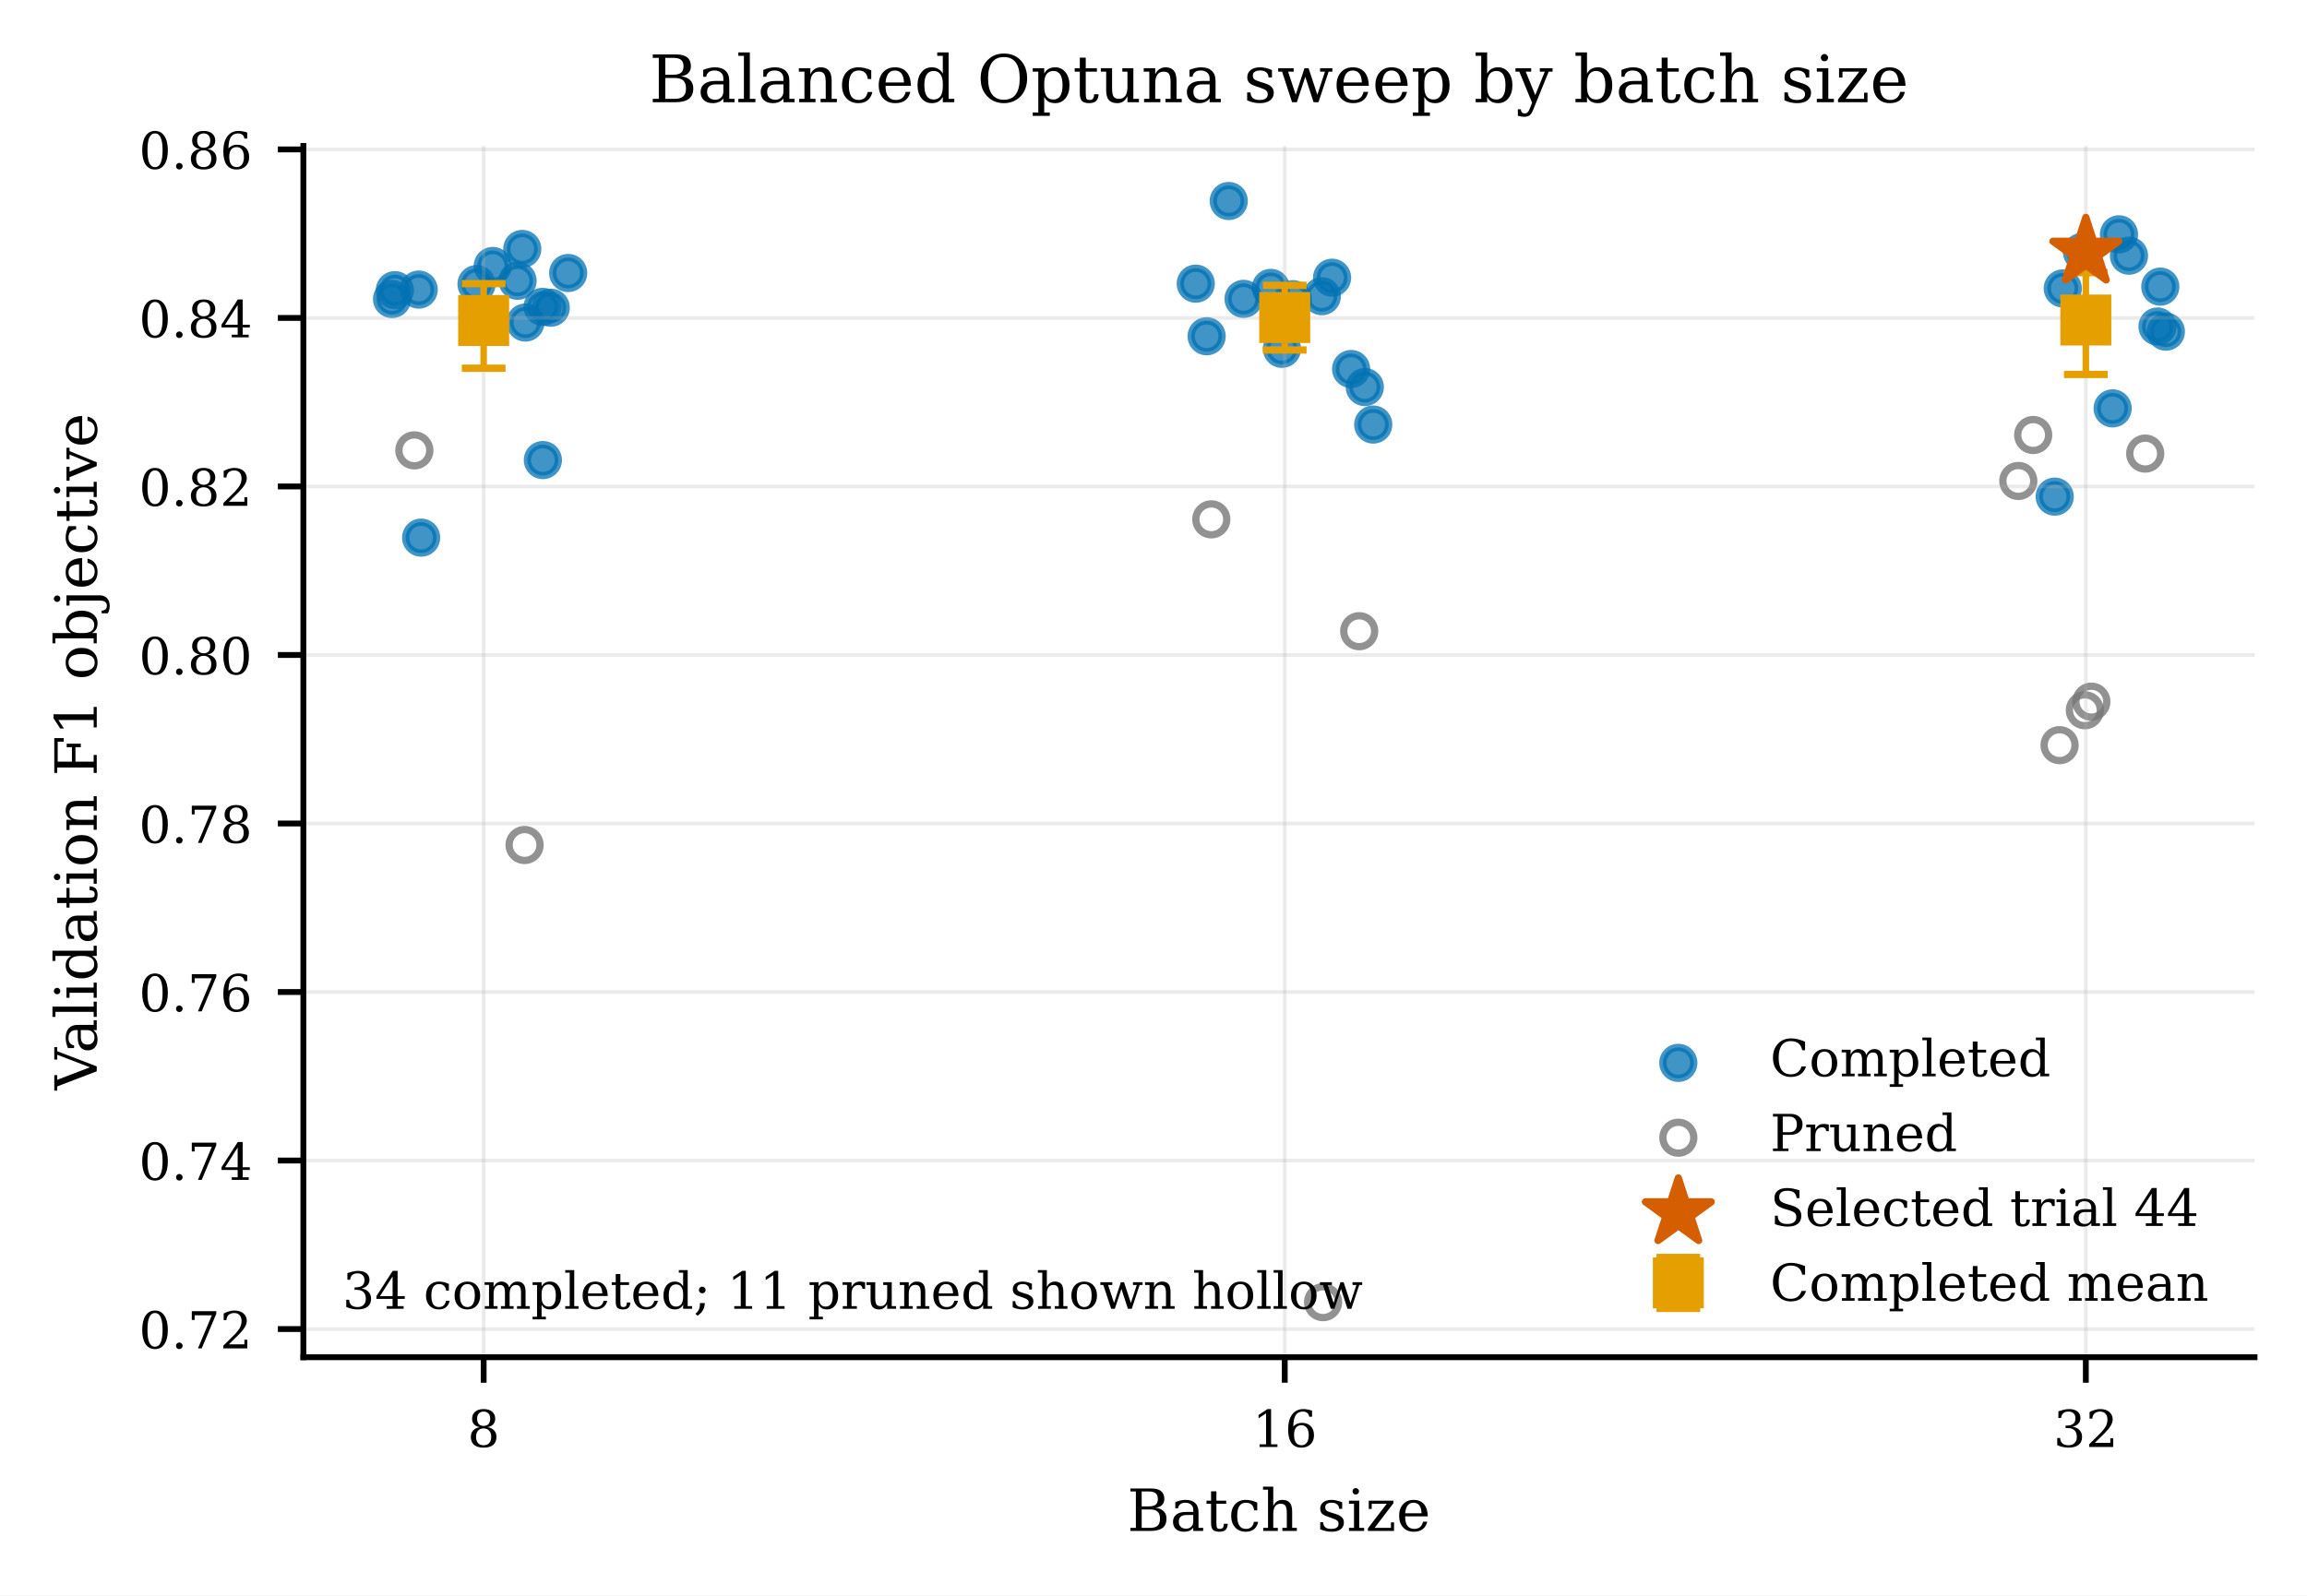
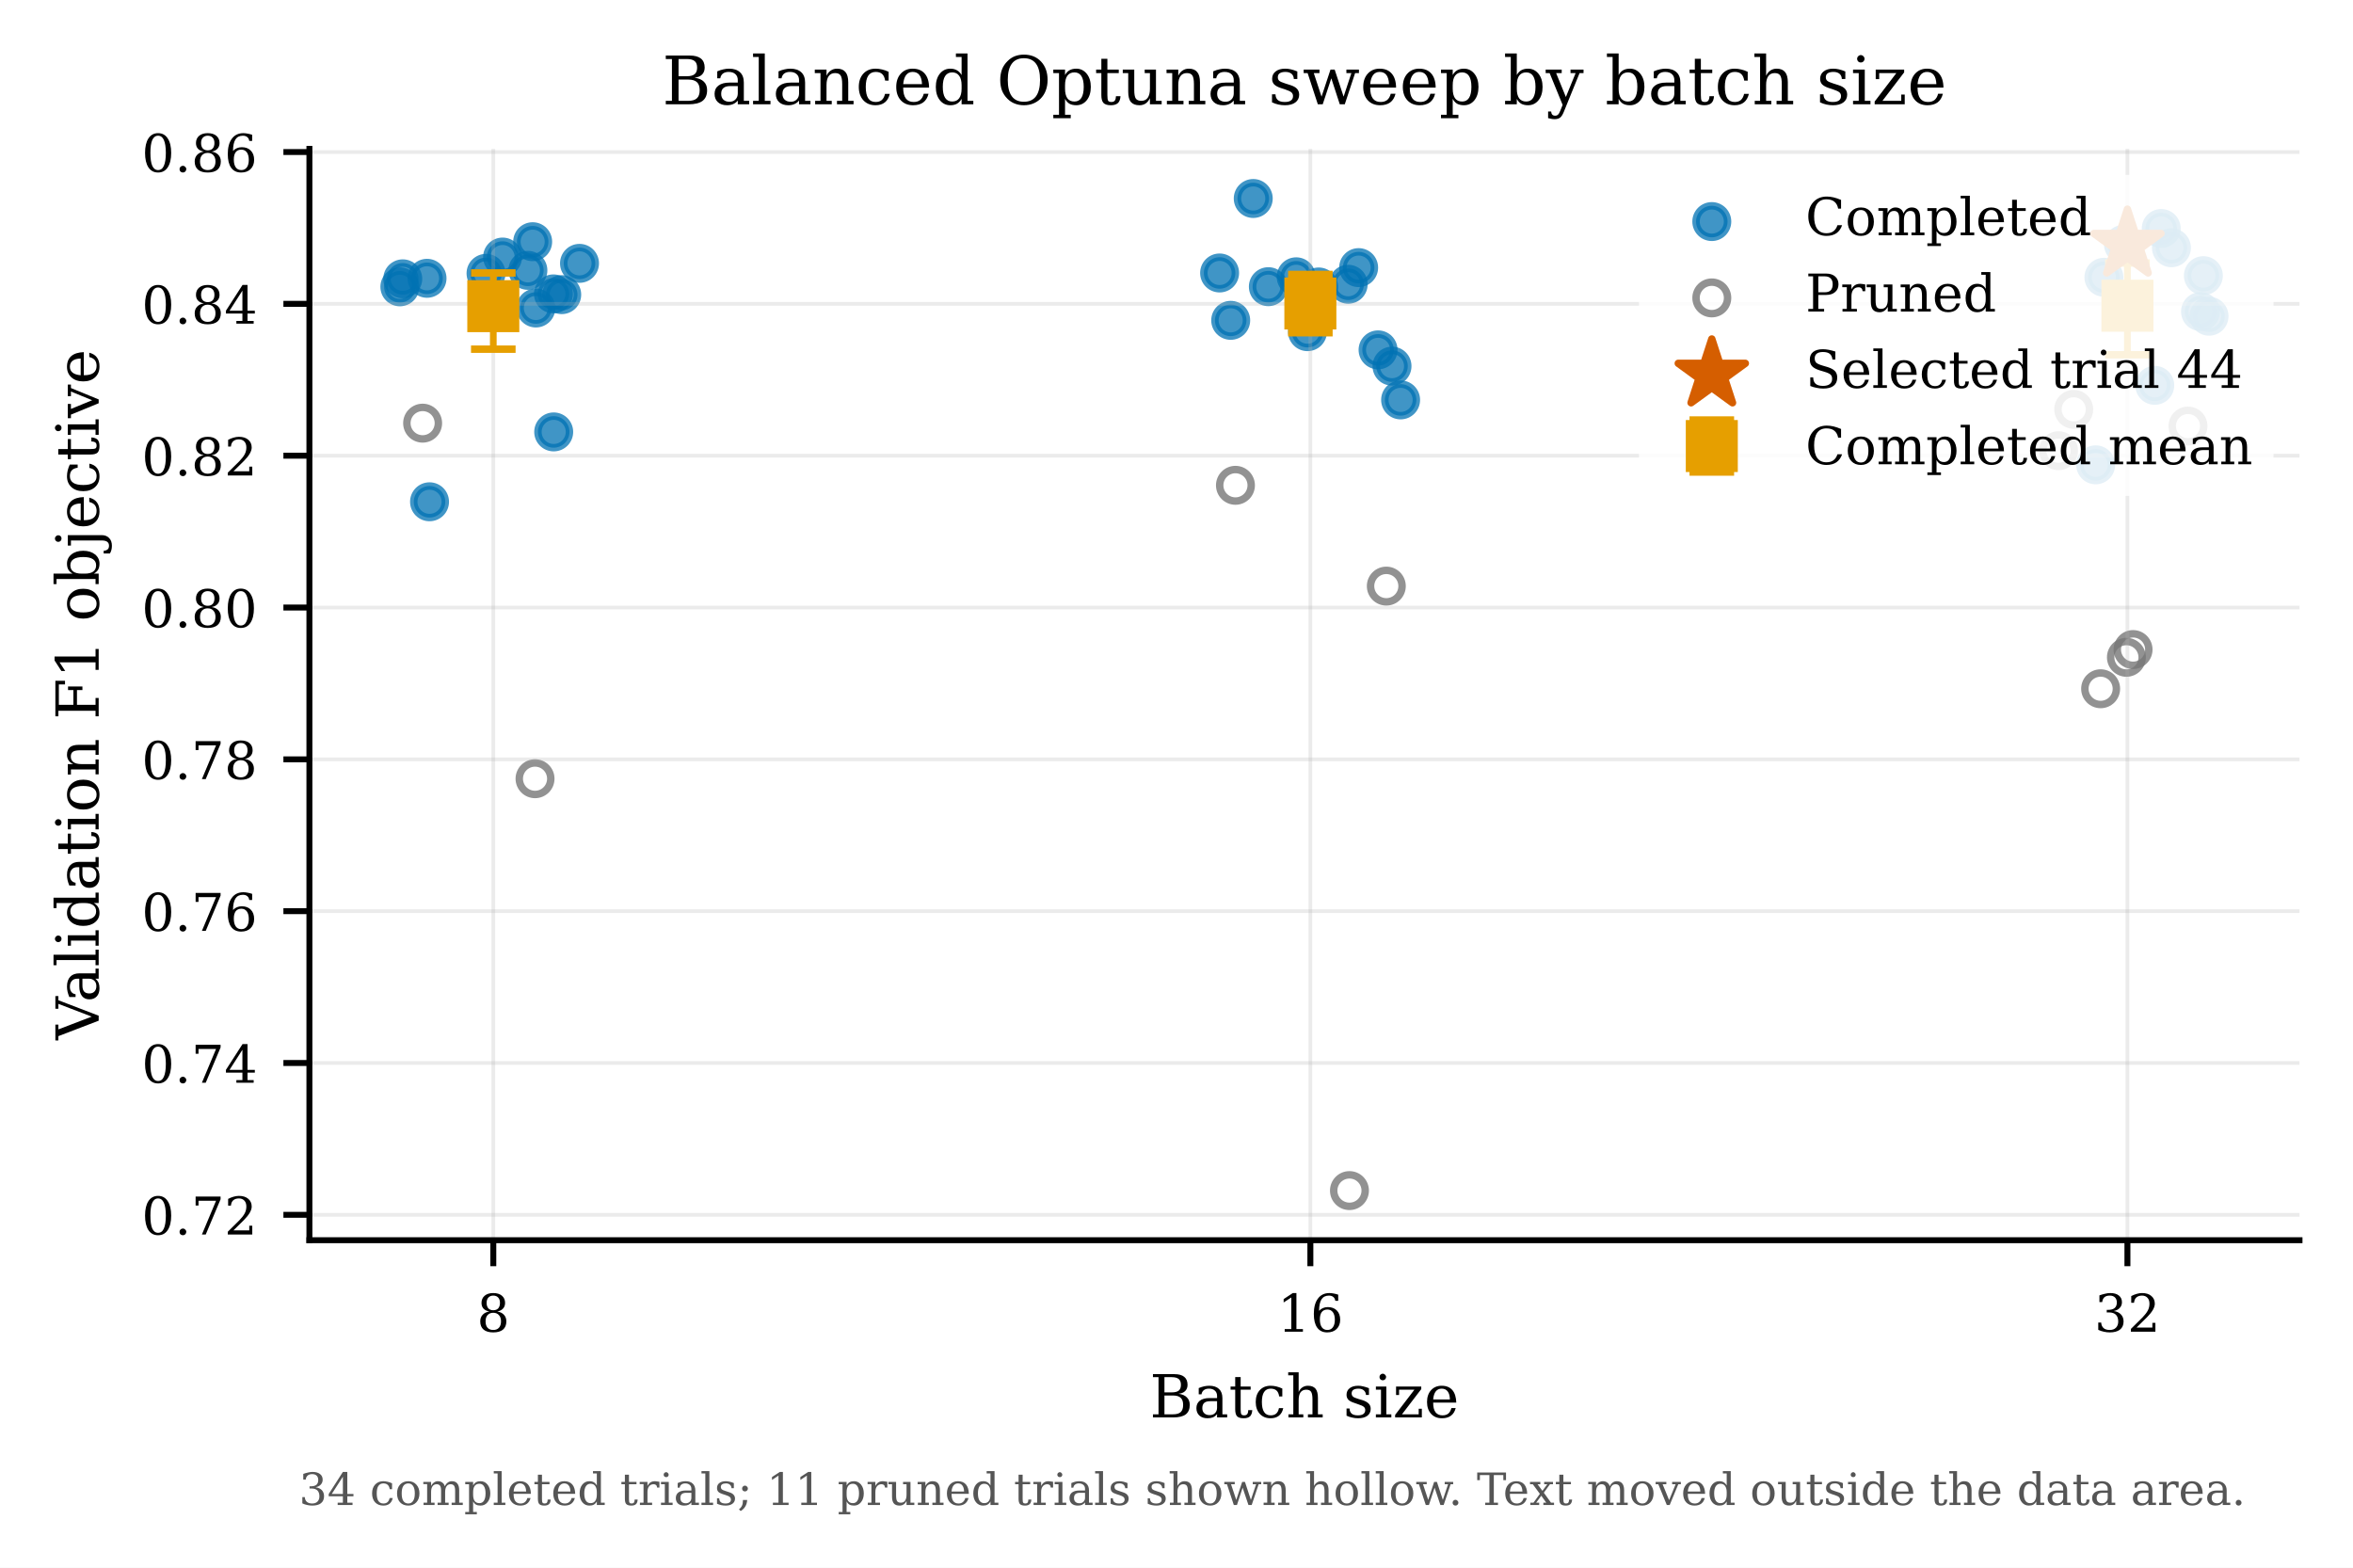
- <svg xmlns="http://www.w3.org/2000/svg" xmlns:xlink="http://www.w3.org/1999/xlink" width="316.682pt" height="219.076pt" viewBox="0 0 316.682 219.076" version="1.1">
+ <svg xmlns="http://www.w3.org/2000/svg" xmlns:xlink="http://www.w3.org/1999/xlink" width="316.682pt" height="211.006pt" viewBox="0 0 316.682 211.006" version="1.1">
  <defs>
    <style type="text/css">*{stroke-linejoin: round; stroke-linecap: butt}</style>
  </defs>
  <g id="figure_1">
    <g id="patch_1">
-       <path d="M 0 219.076 L 316.682 219.076 L 316.682 0 L 0 0 z " style="fill: #ffffff" />
+       <path d="M 0 211.006 L 316.682 211.006 L 316.682 0 L 0 0 z " style="fill: #ffffff" />
    </g>
    <g id="axes_1">
      <g id="patch_2">
-         <path d="M 41.642 186.359 L 309.482 186.359 L 309.482 20.039 L 41.642 20.039 z " style="fill: #ffffff" />
+         <path d="M 41.642 166.919 L 309.482 166.919 L 309.482 20.039 L 41.642 20.039 z " style="fill: #ffffff" />
      </g>
      <g id="PathCollection_1">
        <defs>
-           <path id="ma60cf6d429" d="M 0 2.121 C 0.563 2.121 1.102 1.898 1.5 1.5 C 1.898 1.102 2.121 0.563 2.121 0 C 2.121 -0.563 1.898 -1.102 1.5 -1.5 C 1.102 -1.898 0.563 -2.121 0 -2.121 C -0.563 -2.121 -1.102 -1.898 -1.5 -1.5 C -1.898 -1.102 -2.121 -0.563 -2.121 0 C -2.121 0.563 -1.898 1.102 -1.5 1.5 C -1.102 1.898 -0.563 2.121 0 2.121 z " style="stroke: #0072b2; stroke-opacity: 0.75" />
-         </defs>
-         <g clip-path="url(#p2b25711d0a)">
-           <use xlink:href="#ma60cf6d429" x="74.521" y="63.173" style="fill: #0072b2; fill-opacity: 0.75; stroke: #0072b2; stroke-opacity: 0.75" />
-           <use xlink:href="#ma60cf6d429" x="71.047" y="38.551" style="fill: #0072b2; fill-opacity: 0.75; stroke: #0072b2; stroke-opacity: 0.75" />
-           <use xlink:href="#ma60cf6d429" x="72.122" y="44.287" style="fill: #0072b2; fill-opacity: 0.75; stroke: #0072b2; stroke-opacity: 0.75" />
-           <use xlink:href="#ma60cf6d429" x="57.809" y="73.821" style="fill: #0072b2; fill-opacity: 0.75; stroke: #0072b2; stroke-opacity: 0.75" />
-           <use xlink:href="#ma60cf6d429" x="67.641" y="36.523" style="fill: #0072b2; fill-opacity: 0.75; stroke: #0072b2; stroke-opacity: 0.75" />
-           <use xlink:href="#ma60cf6d429" x="75.6" y="42.252" style="fill: #0072b2; fill-opacity: 0.75; stroke: #0072b2; stroke-opacity: 0.75" />
-           <use xlink:href="#ma60cf6d429" x="53.817" y="41.059" style="fill: #0072b2; fill-opacity: 0.75; stroke: #0072b2; stroke-opacity: 0.75" />
-           <use xlink:href="#ma60cf6d429" x="71.69" y="34.184" style="fill: #0072b2; fill-opacity: 0.75; stroke: #0072b2; stroke-opacity: 0.75" />
-           <use xlink:href="#ma60cf6d429" x="54.206" y="39.842" style="fill: #0072b2; fill-opacity: 0.75; stroke: #0072b2; stroke-opacity: 0.75" />
-           <use xlink:href="#ma60cf6d429" x="77.994" y="37.484" style="fill: #0072b2; fill-opacity: 0.75; stroke: #0072b2; stroke-opacity: 0.75" />
-           <use xlink:href="#ma60cf6d429" x="74.486" y="42.138" style="fill: #0072b2; fill-opacity: 0.75; stroke: #0072b2; stroke-opacity: 0.75" />
-           <use xlink:href="#ma60cf6d429" x="57.473" y="39.763" style="fill: #0072b2; fill-opacity: 0.75; stroke: #0072b2; stroke-opacity: 0.75" />
-           <use xlink:href="#ma60cf6d429" x="65.413" y="39.008" style="fill: #0072b2; fill-opacity: 0.75; stroke: #0072b2; stroke-opacity: 0.75" />
+           <path id="m9443293655" d="M 0 2.121 C 0.563 2.121 1.102 1.898 1.5 1.5 C 1.898 1.102 2.121 0.563 2.121 0 C 2.121 -0.563 1.898 -1.102 1.5 -1.5 C 1.102 -1.898 0.563 -2.121 0 -2.121 C -0.563 -2.121 -1.102 -1.898 -1.5 -1.5 C -1.898 -1.102 -2.121 -0.563 -2.121 0 C -2.121 0.563 -1.898 1.102 -1.5 1.5 C -1.102 1.898 -0.563 2.121 0 2.121 z " style="stroke: #0072b2; stroke-opacity: 0.75" />
+         </defs>
+         <g clip-path="url(#p808d5c3c20)">
+           <use xlink:href="#m9443293655" x="74.521" y="58.131" style="fill: #0072b2; fill-opacity: 0.75; stroke: #0072b2; stroke-opacity: 0.75" />
+           <use xlink:href="#m9443293655" x="71.047" y="36.387" style="fill: #0072b2; fill-opacity: 0.75; stroke: #0072b2; stroke-opacity: 0.75" />
+           <use xlink:href="#m9443293655" x="72.122" y="41.453" style="fill: #0072b2; fill-opacity: 0.75; stroke: #0072b2; stroke-opacity: 0.75" />
+           <use xlink:href="#m9443293655" x="57.809" y="67.535" style="fill: #0072b2; fill-opacity: 0.75; stroke: #0072b2; stroke-opacity: 0.75" />
+           <use xlink:href="#m9443293655" x="67.641" y="34.596" style="fill: #0072b2; fill-opacity: 0.75; stroke: #0072b2; stroke-opacity: 0.75" />
+           <use xlink:href="#m9443293655" x="75.6" y="39.656" style="fill: #0072b2; fill-opacity: 0.75; stroke: #0072b2; stroke-opacity: 0.75" />
+           <use xlink:href="#m9443293655" x="53.817" y="38.602" style="fill: #0072b2; fill-opacity: 0.75; stroke: #0072b2; stroke-opacity: 0.75" />
+           <use xlink:href="#m9443293655" x="71.69" y="32.531" style="fill: #0072b2; fill-opacity: 0.75; stroke: #0072b2; stroke-opacity: 0.75" />
+           <use xlink:href="#m9443293655" x="54.206" y="37.527" style="fill: #0072b2; fill-opacity: 0.75; stroke: #0072b2; stroke-opacity: 0.75" />
+           <use xlink:href="#m9443293655" x="77.994" y="35.445" style="fill: #0072b2; fill-opacity: 0.75; stroke: #0072b2; stroke-opacity: 0.75" />
+           <use xlink:href="#m9443293655" x="74.486" y="39.555" style="fill: #0072b2; fill-opacity: 0.75; stroke: #0072b2; stroke-opacity: 0.75" />
+           <use xlink:href="#m9443293655" x="57.473" y="37.457" style="fill: #0072b2; fill-opacity: 0.75; stroke: #0072b2; stroke-opacity: 0.75" />
+           <use xlink:href="#m9443293655" x="65.413" y="36.79" style="fill: #0072b2; fill-opacity: 0.75; stroke: #0072b2; stroke-opacity: 0.75" />
        </g>
      </g>
      <g id="PathCollection_2">
        <defs>
-           <path id="C0_0_fc4b2aef37" d="M 0 2.121 C 0.563 2.121 1.102 1.898 1.5 1.5 C 1.898 1.102 2.121 0.563 2.121 -0 C 2.121 -0.563 1.898 -1.102 1.5 -1.5 C 1.102 -1.898 0.563 -2.121 0 -2.121 C -0.563 -2.121 -1.102 -1.898 -1.5 -1.5 C -1.898 -1.102 -2.121 -0.563 -2.121 0 C -2.121 0.563 -1.898 1.102 -1.5 1.5 C -1.102 1.898 -0.563 2.121 0 2.121 z " />
-         </defs>
-         <g clip-path="url(#p2b25711d0a)">
-           <use xlink:href="#C0_0_fc4b2aef37" x="56.88" y="61.839" style="fill: none; stroke: #777777; stroke-opacity: 0.8" />
-         </g>
-         <g clip-path="url(#p2b25711d0a)">
-           <use xlink:href="#C0_0_fc4b2aef37" x="72.009" y="116.026" style="fill: none; stroke: #777777; stroke-opacity: 0.8" />
+           <path id="C0_0_8e7f512f59" d="M 0 2.121 C 0.563 2.121 1.102 1.898 1.5 1.5 C 1.898 1.102 2.121 0.563 2.121 -0 C 2.121 -0.563 1.898 -1.102 1.5 -1.5 C 1.102 -1.898 0.563 -2.121 0 -2.121 C -0.563 -2.121 -1.102 -1.898 -1.5 -1.5 C -1.898 -1.102 -2.121 -0.563 -2.121 0 C -2.121 0.563 -1.898 1.102 -1.5 1.5 C -1.102 1.898 -0.563 2.121 0 2.121 z " />
+         </defs>
+         <g clip-path="url(#p808d5c3c20)">
+           <use xlink:href="#C0_0_8e7f512f59" x="56.88" y="56.953" style="fill: none; stroke: #777777; stroke-opacity: 0.8" />
+         </g>
+         <g clip-path="url(#p808d5c3c20)">
+           <use xlink:href="#C0_0_8e7f512f59" x="72.009" y="104.807" style="fill: none; stroke: #777777; stroke-opacity: 0.8" />
        </g>
      </g>
      <g id="PathCollection_3">
-         <g clip-path="url(#p2b25711d0a)">
-           <use xlink:href="#ma60cf6d429" x="165.636" y="46.17" style="fill: #0072b2; fill-opacity: 0.75; stroke: #0072b2; stroke-opacity: 0.75" />
-           <use xlink:href="#ma60cf6d429" x="187.346" y="53.147" style="fill: #0072b2; fill-opacity: 0.75; stroke: #0072b2; stroke-opacity: 0.75" />
-           <use xlink:href="#ma60cf6d429" x="168.67" y="27.599" style="fill: #0072b2; fill-opacity: 0.75; stroke: #0072b2; stroke-opacity: 0.75" />
-           <use xlink:href="#ma60cf6d429" x="185.469" y="50.669" style="fill: #0072b2; fill-opacity: 0.75; stroke: #0072b2; stroke-opacity: 0.75" />
-           <use xlink:href="#ma60cf6d429" x="188.503" y="58.294" style="fill: #0072b2; fill-opacity: 0.75; stroke: #0072b2; stroke-opacity: 0.75" />
-           <use xlink:href="#ma60cf6d429" x="170.703" y="41.037" style="fill: #0072b2; fill-opacity: 0.75; stroke: #0072b2; stroke-opacity: 0.75" />
-           <use xlink:href="#ma60cf6d429" x="175.973" y="47.895" style="fill: #0072b2; fill-opacity: 0.75; stroke: #0072b2; stroke-opacity: 0.75" />
-           <use xlink:href="#ma60cf6d429" x="174.448" y="39.532" style="fill: #0072b2; fill-opacity: 0.75; stroke: #0072b2; stroke-opacity: 0.75" />
-           <use xlink:href="#ma60cf6d429" x="164.143" y="38.949" style="fill: #0072b2; fill-opacity: 0.75; stroke: #0072b2; stroke-opacity: 0.75" />
-           <use xlink:href="#ma60cf6d429" x="182.854" y="38.134" style="fill: #0072b2; fill-opacity: 0.75; stroke: #0072b2; stroke-opacity: 0.75" />
-           <use xlink:href="#ma60cf6d429" x="177.479" y="41.083" style="fill: #0072b2; fill-opacity: 0.75; stroke: #0072b2; stroke-opacity: 0.75" />
-           <use xlink:href="#ma60cf6d429" x="181.448" y="40.669" style="fill: #0072b2; fill-opacity: 0.75; stroke: #0072b2; stroke-opacity: 0.75" />
+         <g clip-path="url(#p808d5c3c20)">
+           <use xlink:href="#m9443293655" x="165.636" y="43.116" style="fill: #0072b2; fill-opacity: 0.75; stroke: #0072b2; stroke-opacity: 0.75" />
+           <use xlink:href="#m9443293655" x="187.346" y="49.277" style="fill: #0072b2; fill-opacity: 0.75; stroke: #0072b2; stroke-opacity: 0.75" />
+           <use xlink:href="#m9443293655" x="168.67" y="26.715" style="fill: #0072b2; fill-opacity: 0.75; stroke: #0072b2; stroke-opacity: 0.75" />
+           <use xlink:href="#m9443293655" x="185.469" y="47.089" style="fill: #0072b2; fill-opacity: 0.75; stroke: #0072b2; stroke-opacity: 0.75" />
+           <use xlink:href="#m9443293655" x="188.503" y="53.823" style="fill: #0072b2; fill-opacity: 0.75; stroke: #0072b2; stroke-opacity: 0.75" />
+           <use xlink:href="#m9443293655" x="170.703" y="38.583" style="fill: #0072b2; fill-opacity: 0.75; stroke: #0072b2; stroke-opacity: 0.75" />
+           <use xlink:href="#m9443293655" x="175.973" y="44.639" style="fill: #0072b2; fill-opacity: 0.75; stroke: #0072b2; stroke-opacity: 0.75" />
+           <use xlink:href="#m9443293655" x="174.448" y="37.254" style="fill: #0072b2; fill-opacity: 0.75; stroke: #0072b2; stroke-opacity: 0.75" />
+           <use xlink:href="#m9443293655" x="164.143" y="36.739" style="fill: #0072b2; fill-opacity: 0.75; stroke: #0072b2; stroke-opacity: 0.75" />
+           <use xlink:href="#m9443293655" x="182.854" y="36.019" style="fill: #0072b2; fill-opacity: 0.75; stroke: #0072b2; stroke-opacity: 0.75" />
+           <use xlink:href="#m9443293655" x="177.479" y="38.623" style="fill: #0072b2; fill-opacity: 0.75; stroke: #0072b2; stroke-opacity: 0.75" />
+           <use xlink:href="#m9443293655" x="181.448" y="38.258" style="fill: #0072b2; fill-opacity: 0.75; stroke: #0072b2; stroke-opacity: 0.75" />
        </g>
      </g>
      <g id="PathCollection_4">
        <defs>
-           <path id="C1_0_8e799d9be1" d="M 0 2.121 C 0.563 2.121 1.102 1.898 1.5 1.5 C 1.898 1.102 2.121 0.563 2.121 -0 C 2.121 -0.563 1.898 -1.102 1.5 -1.5 C 1.102 -1.898 0.563 -2.121 0 -2.121 C -0.563 -2.121 -1.102 -1.898 -1.5 -1.5 C -1.898 -1.102 -2.121 -0.563 -2.121 0 C -2.121 0.563 -1.898 1.102 -1.5 1.5 C -1.102 1.898 -0.563 2.121 0 2.121 z " />
-         </defs>
-         <g clip-path="url(#p2b25711d0a)">
-           <use xlink:href="#C1_0_8e799d9be1" x="166.275" y="71.311" style="fill: none; stroke: #777777; stroke-opacity: 0.8" />
-         </g>
-         <g clip-path="url(#p2b25711d0a)">
-           <use xlink:href="#C1_0_8e799d9be1" x="181.618" y="178.799" style="fill: none; stroke: #777777; stroke-opacity: 0.8" />
-         </g>
-         <g clip-path="url(#p2b25711d0a)">
-           <use xlink:href="#C1_0_8e799d9be1" x="186.579" y="86.671" style="fill: none; stroke: #777777; stroke-opacity: 0.8" />
+           <path id="C1_0_cecd80756f" d="M 0 2.121 C 0.563 2.121 1.102 1.898 1.5 1.5 C 1.898 1.102 2.121 0.563 2.121 -0 C 2.121 -0.563 1.898 -1.102 1.5 -1.5 C 1.102 -1.898 0.563 -2.121 0 -2.121 C -0.563 -2.121 -1.102 -1.898 -1.5 -1.5 C -1.898 -1.102 -2.121 -0.563 -2.121 0 C -2.121 0.563 -1.898 1.102 -1.5 1.5 C -1.102 1.898 -0.563 2.121 0 2.121 z " />
+         </defs>
+         <g clip-path="url(#p808d5c3c20)">
+           <use xlink:href="#C1_0_cecd80756f" x="166.275" y="65.318" style="fill: none; stroke: #777777; stroke-opacity: 0.8" />
+         </g>
+         <g clip-path="url(#p808d5c3c20)">
+           <use xlink:href="#C1_0_cecd80756f" x="181.618" y="160.242" style="fill: none; stroke: #777777; stroke-opacity: 0.8" />
+         </g>
+         <g clip-path="url(#p808d5c3c20)">
+           <use xlink:href="#C1_0_cecd80756f" x="186.579" y="78.883" style="fill: none; stroke: #777777; stroke-opacity: 0.8" />
        </g>
      </g>
      <g id="PathCollection_5">
-         <g clip-path="url(#p2b25711d0a)">
-           <use xlink:href="#ma60cf6d429" x="297.308" y="45.538" style="fill: #0072b2; fill-opacity: 0.75; stroke: #0072b2; stroke-opacity: 0.75" />
-           <use xlink:href="#ma60cf6d429" x="282.05" y="68.19" style="fill: #0072b2; fill-opacity: 0.75; stroke: #0072b2; stroke-opacity: 0.75" />
-           <use xlink:href="#ma60cf6d429" x="283.158" y="39.606" style="fill: #0072b2; fill-opacity: 0.75; stroke: #0072b2; stroke-opacity: 0.75" />
-           <use xlink:href="#ma60cf6d429" x="296.16" y="44.835" style="fill: #0072b2; fill-opacity: 0.75; stroke: #0072b2; stroke-opacity: 0.75" />
-           <use xlink:href="#ma60cf6d429" x="290.002" y="56.074" style="fill: #0072b2; fill-opacity: 0.75; stroke: #0072b2; stroke-opacity: 0.75" />
-           <use xlink:href="#ma60cf6d429" x="290.871" y="32.174" style="fill: #0072b2; fill-opacity: 0.75; stroke: #0072b2; stroke-opacity: 0.75" />
-           <use xlink:href="#ma60cf6d429" x="296.544" y="39.357" style="fill: #0072b2; fill-opacity: 0.75; stroke: #0072b2; stroke-opacity: 0.75" />
-           <use xlink:href="#ma60cf6d429" x="292.245" y="35.106" style="fill: #0072b2; fill-opacity: 0.75; stroke: #0072b2; stroke-opacity: 0.75" />
-           <use xlink:href="#ma60cf6d429" x="285.79" y="34.596" style="fill: #0072b2; fill-opacity: 0.75; stroke: #0072b2; stroke-opacity: 0.75" />
+         <g clip-path="url(#p808d5c3c20)">
+           <use xlink:href="#m9443293655" x="297.308" y="42.558" style="fill: #0072b2; fill-opacity: 0.75; stroke: #0072b2; stroke-opacity: 0.75" />
+           <use xlink:href="#m9443293655" x="282.05" y="62.562" style="fill: #0072b2; fill-opacity: 0.75; stroke: #0072b2; stroke-opacity: 0.75" />
+           <use xlink:href="#m9443293655" x="283.158" y="37.319" style="fill: #0072b2; fill-opacity: 0.75; stroke: #0072b2; stroke-opacity: 0.75" />
+           <use xlink:href="#m9443293655" x="296.16" y="41.937" style="fill: #0072b2; fill-opacity: 0.75; stroke: #0072b2; stroke-opacity: 0.75" />
+           <use xlink:href="#m9443293655" x="290.002" y="51.862" style="fill: #0072b2; fill-opacity: 0.75; stroke: #0072b2; stroke-opacity: 0.75" />
+           <use xlink:href="#m9443293655" x="290.871" y="30.756" style="fill: #0072b2; fill-opacity: 0.75; stroke: #0072b2; stroke-opacity: 0.75" />
+           <use xlink:href="#m9443293655" x="296.544" y="37.099" style="fill: #0072b2; fill-opacity: 0.75; stroke: #0072b2; stroke-opacity: 0.75" />
+           <use xlink:href="#m9443293655" x="292.245" y="33.345" style="fill: #0072b2; fill-opacity: 0.75; stroke: #0072b2; stroke-opacity: 0.75" />
+           <use xlink:href="#m9443293655" x="285.79" y="32.894" style="fill: #0072b2; fill-opacity: 0.75; stroke: #0072b2; stroke-opacity: 0.75" />
        </g>
      </g>
      <g id="PathCollection_6">
        <defs>
-           <path id="C2_0_9bc4fee38e" d="M 0 2.121 C 0.563 2.121 1.102 1.898 1.5 1.5 C 1.898 1.102 2.121 0.563 2.121 -0 C 2.121 -0.563 1.898 -1.102 1.5 -1.5 C 1.102 -1.898 0.563 -2.121 0 -2.121 C -0.563 -2.121 -1.102 -1.898 -1.5 -1.5 C -1.898 -1.102 -2.121 -0.563 -2.121 0 C -2.121 0.563 -1.898 1.102 -1.5 1.5 C -1.102 1.898 -0.563 2.121 0 2.121 z " />
-         </defs>
-         <g clip-path="url(#p2b25711d0a)">
-           <use xlink:href="#C2_0_9bc4fee38e" x="294.473" y="62.281" style="fill: none; stroke: #777777; stroke-opacity: 0.8" />
-         </g>
-         <g clip-path="url(#p2b25711d0a)">
-           <use xlink:href="#C2_0_9bc4fee38e" x="277.052" y="66.038" style="fill: none; stroke: #777777; stroke-opacity: 0.8" />
-         </g>
-         <g clip-path="url(#p2b25711d0a)">
-           <use xlink:href="#C2_0_9bc4fee38e" x="282.717" y="102.316" style="fill: none; stroke: #777777; stroke-opacity: 0.8" />
-         </g>
-         <g clip-path="url(#p2b25711d0a)">
-           <use xlink:href="#C2_0_9bc4fee38e" x="279.095" y="59.731" style="fill: none; stroke: #777777; stroke-opacity: 0.8" />
-         </g>
-         <g clip-path="url(#p2b25711d0a)">
-           <use xlink:href="#C2_0_9bc4fee38e" x="287.082" y="96.343" style="fill: none; stroke: #777777; stroke-opacity: 0.8" />
-         </g>
-         <g clip-path="url(#p2b25711d0a)">
-           <use xlink:href="#C2_0_9bc4fee38e" x="286.187" y="97.522" style="fill: none; stroke: #777777; stroke-opacity: 0.8" />
+           <path id="C2_0_4d95295aa0" d="M 0 2.121 C 0.563 2.121 1.102 1.898 1.5 1.5 C 1.898 1.102 2.121 0.563 2.121 -0 C 2.121 -0.563 1.898 -1.102 1.5 -1.5 C 1.102 -1.898 0.563 -2.121 0 -2.121 C -0.563 -2.121 -1.102 -1.898 -1.5 -1.5 C -1.898 -1.102 -2.121 -0.563 -2.121 0 C -2.121 0.563 -1.898 1.102 -1.5 1.5 C -1.102 1.898 -0.563 2.121 0 2.121 z " />
+         </defs>
+         <g clip-path="url(#p808d5c3c20)">
+           <use xlink:href="#C2_0_4d95295aa0" x="294.473" y="57.344" style="fill: none; stroke: #777777; stroke-opacity: 0.8" />
+         </g>
+         <g clip-path="url(#p808d5c3c20)">
+           <use xlink:href="#C2_0_4d95295aa0" x="277.052" y="60.661" style="fill: none; stroke: #777777; stroke-opacity: 0.8" />
+         </g>
+         <g clip-path="url(#p808d5c3c20)">
+           <use xlink:href="#C2_0_4d95295aa0" x="282.717" y="92.699" style="fill: none; stroke: #777777; stroke-opacity: 0.8" />
+         </g>
+         <g clip-path="url(#p808d5c3c20)">
+           <use xlink:href="#C2_0_4d95295aa0" x="279.095" y="55.092" style="fill: none; stroke: #777777; stroke-opacity: 0.8" />
+         </g>
+         <g clip-path="url(#p808d5c3c20)">
+           <use xlink:href="#C2_0_4d95295aa0" x="287.082" y="87.424" style="fill: none; stroke: #777777; stroke-opacity: 0.8" />
+         </g>
+         <g clip-path="url(#p808d5c3c20)">
+           <use xlink:href="#C2_0_4d95295aa0" x="286.187" y="88.466" style="fill: none; stroke: #777777; stroke-opacity: 0.8" />
        </g>
      </g>
      <g id="matplotlib.axis_1">
        <g id="xtick_1">
          <g id="line2d_1">
-             <path d="M 66.392 186.359 L 66.392 20.039 " clip-path="url(#p2b25711d0a)" style="fill: none; stroke: #b0b0b0; stroke-opacity: 0.25; stroke-width: 0.5; stroke-linecap: square" />
+             <path d="M 66.392 166.919 L 66.392 20.039 " clip-path="url(#p808d5c3c20)" style="fill: none; stroke: #b0b0b0; stroke-opacity: 0.25; stroke-width: 0.5; stroke-linecap: square" />
          </g>
          <g id="line2d_2">
            <defs>
-               <path id="m1cc0c9b3b2" d="M 0 0 L 0 3.5 " style="stroke: #000000; stroke-width: 0.8" />
+               <path id="m5c7022fa01" d="M 0 0 L 0 3.5 " style="stroke: #000000; stroke-width: 0.8" />
            </defs>
            <g>
-               <use xlink:href="#m1cc0c9b3b2" x="66.392" y="186.359" style="stroke: #000000; stroke-width: 0.8" />
+               <use xlink:href="#m5c7022fa01" x="66.392" y="166.919" style="stroke: #000000; stroke-width: 0.8" />
            </g>
          </g>
          <g id="text_1">
-             <text style="font-size: 7px; font-family: 'DejaVu Serif', serif; text-anchor: middle" x="66.392" y="198.678" transform="rotate(-0 66.39154 198.6775)">8</text>
+             <text style="font-size: 7px; font-family: 'DejaVu Serif', serif; text-anchor: middle" x="66.392" y="179.238" transform="rotate(-0 66.39154 179.2375)">8</text>
          </g>
        </g>
        <g id="xtick_2">
          <g id="line2d_3">
-             <path d="M 176.357 186.359 L 176.357 20.039 " clip-path="url(#p2b25711d0a)" style="fill: none; stroke: #b0b0b0; stroke-opacity: 0.25; stroke-width: 0.5; stroke-linecap: square" />
+             <path d="M 176.357 166.919 L 176.357 20.039 " clip-path="url(#p808d5c3c20)" style="fill: none; stroke: #b0b0b0; stroke-opacity: 0.25; stroke-width: 0.5; stroke-linecap: square" />
          </g>
          <g id="line2d_4">
            <g>
-               <use xlink:href="#m1cc0c9b3b2" x="176.357" y="186.359" style="stroke: #000000; stroke-width: 0.8" />
+               <use xlink:href="#m5c7022fa01" x="176.357" y="166.919" style="stroke: #000000; stroke-width: 0.8" />
            </g>
          </g>
          <g id="text_2">
-             <text style="font-size: 7px; font-family: 'DejaVu Serif', serif; text-anchor: middle" x="176.357" y="198.678" transform="rotate(-0 176.3568 198.6775)">16</text>
+             <text style="font-size: 7px; font-family: 'DejaVu Serif', serif; text-anchor: middle" x="176.357" y="179.238" transform="rotate(-0 176.3568 179.2375)">16</text>
          </g>
        </g>
        <g id="xtick_3">
          <g id="line2d_5">
-             <path d="M 286.322 186.359 L 286.322 20.039 " clip-path="url(#p2b25711d0a)" style="fill: none; stroke: #b0b0b0; stroke-opacity: 0.25; stroke-width: 0.5; stroke-linecap: square" />
+             <path d="M 286.322 166.919 L 286.322 20.039 " clip-path="url(#p808d5c3c20)" style="fill: none; stroke: #b0b0b0; stroke-opacity: 0.25; stroke-width: 0.5; stroke-linecap: square" />
          </g>
          <g id="line2d_6">
            <g>
-               <use xlink:href="#m1cc0c9b3b2" x="286.322" y="186.359" style="stroke: #000000; stroke-width: 0.8" />
+               <use xlink:href="#m5c7022fa01" x="286.322" y="166.919" style="stroke: #000000; stroke-width: 0.8" />
            </g>
          </g>
          <g id="text_3">
-             <text style="font-size: 7px; font-family: 'DejaVu Serif', serif; text-anchor: middle" x="286.322" y="198.678" transform="rotate(-0 286.3221 198.6775)">32</text>
+             <text style="font-size: 7px; font-family: 'DejaVu Serif', serif; text-anchor: middle" x="286.322" y="179.238" transform="rotate(-0 286.3221 179.2375)">32</text>
          </g>
        </g>
        <g id="text_4">
-           <text style="font-size: 8px; font-family: 'DejaVu Serif', serif; text-anchor: middle" x="175.562" y="210.212" transform="rotate(-0 175.5622 210.212)">Batch size</text>
+           <text style="font-size: 8px; font-family: 'DejaVu Serif', serif; text-anchor: middle" x="175.562" y="190.772" transform="rotate(-0 175.5622 190.772)">Batch size</text>
        </g>
      </g>
      <g id="matplotlib.axis_2">
        <g id="ytick_1">
          <g id="line2d_7">
-             <path d="M 41.642 182.488 L 309.482 182.488 " clip-path="url(#p2b25711d0a)" style="fill: none; stroke: #b0b0b0; stroke-opacity: 0.25; stroke-width: 0.5; stroke-linecap: square" />
+             <path d="M 41.642 163.501 L 309.482 163.501 " clip-path="url(#p808d5c3c20)" style="fill: none; stroke: #b0b0b0; stroke-opacity: 0.25; stroke-width: 0.5; stroke-linecap: square" />
          </g>
          <g id="line2d_8">
            <defs>
-               <path id="mfb183b25fb" d="M 0 0 L -3.5 0 " style="stroke: #000000; stroke-width: 0.8" />
+               <path id="mb2df54d379" d="M 0 0 L -3.5 0 " style="stroke: #000000; stroke-width: 0.8" />
            </defs>
            <g>
-               <use xlink:href="#mfb183b25fb" x="41.642" y="182.488" style="stroke: #000000; stroke-width: 0.8" />
+               <use xlink:href="#mb2df54d379" x="41.642" y="163.501" style="stroke: #000000; stroke-width: 0.8" />
            </g>
          </g>
          <g id="text_5">
-             <text style="font-size: 7px; font-family: 'DejaVu Serif', serif; text-anchor: end" x="34.642" y="185.148" transform="rotate(-0 34.64219 185.1479)">0.72</text>
+             <text style="font-size: 7px; font-family: 'DejaVu Serif', serif; text-anchor: end" x="34.642" y="166.16" transform="rotate(-0 34.64219 166.1603)">0.72</text>
          </g>
        </g>
        <g id="ytick_2">
          <g id="line2d_9">
-             <path d="M 41.642 159.35 L 309.482 159.35 " clip-path="url(#p2b25711d0a)" style="fill: none; stroke: #b0b0b0; stroke-opacity: 0.25; stroke-width: 0.5; stroke-linecap: square" />
+             <path d="M 41.642 143.067 L 309.482 143.067 " clip-path="url(#p808d5c3c20)" style="fill: none; stroke: #b0b0b0; stroke-opacity: 0.25; stroke-width: 0.5; stroke-linecap: square" />
          </g>
          <g id="line2d_10">
            <g>
-               <use xlink:href="#mfb183b25fb" x="41.642" y="159.35" style="stroke: #000000; stroke-width: 0.8" />
+               <use xlink:href="#mb2df54d379" x="41.642" y="143.067" style="stroke: #000000; stroke-width: 0.8" />
            </g>
          </g>
          <g id="text_6">
-             <text style="font-size: 7px; font-family: 'DejaVu Serif', serif; text-anchor: end" x="34.642" y="162.009" transform="rotate(-0 34.64219 162.0094)">0.74</text>
+             <text style="font-size: 7px; font-family: 'DejaVu Serif', serif; text-anchor: end" x="34.642" y="145.726" transform="rotate(-0 34.64219 145.7262)">0.74</text>
          </g>
        </g>
        <g id="ytick_3">
          <g id="line2d_11">
-             <path d="M 41.642 136.211 L 309.482 136.211 " clip-path="url(#p2b25711d0a)" style="fill: none; stroke: #b0b0b0; stroke-opacity: 0.25; stroke-width: 0.5; stroke-linecap: square" />
+             <path d="M 41.642 122.633 L 309.482 122.633 " clip-path="url(#p808d5c3c20)" style="fill: none; stroke: #b0b0b0; stroke-opacity: 0.25; stroke-width: 0.5; stroke-linecap: square" />
          </g>
          <g id="line2d_12">
            <g>
-               <use xlink:href="#mfb183b25fb" x="41.642" y="136.211" style="stroke: #000000; stroke-width: 0.8" />
+               <use xlink:href="#mb2df54d379" x="41.642" y="122.633" style="stroke: #000000; stroke-width: 0.8" />
            </g>
          </g>
          <g id="text_7">
-             <text style="font-size: 7px; font-family: 'DejaVu Serif', serif; text-anchor: end" x="34.642" y="138.871" transform="rotate(-0 34.64219 138.8708)">0.76</text>
+             <text style="font-size: 7px; font-family: 'DejaVu Serif', serif; text-anchor: end" x="34.642" y="125.292" transform="rotate(-0 34.64219 125.2922)">0.76</text>
          </g>
        </g>
        <g id="ytick_4">
          <g id="line2d_13">
-             <path d="M 41.642 113.073 L 309.482 113.073 " clip-path="url(#p2b25711d0a)" style="fill: none; stroke: #b0b0b0; stroke-opacity: 0.25; stroke-width: 0.5; stroke-linecap: square" />
+             <path d="M 41.642 102.199 L 309.482 102.199 " clip-path="url(#p808d5c3c20)" style="fill: none; stroke: #b0b0b0; stroke-opacity: 0.25; stroke-width: 0.5; stroke-linecap: square" />
          </g>
          <g id="line2d_14">
            <g>
-               <use xlink:href="#mfb183b25fb" x="41.642" y="113.073" style="stroke: #000000; stroke-width: 0.8" />
+               <use xlink:href="#mb2df54d379" x="41.642" y="102.199" style="stroke: #000000; stroke-width: 0.8" />
            </g>
          </g>
          <g id="text_8">
-             <text style="font-size: 7px; font-family: 'DejaVu Serif', serif; text-anchor: end" x="34.642" y="115.732" transform="rotate(-0 34.64219 115.7323)">0.78</text>
+             <text style="font-size: 7px; font-family: 'DejaVu Serif', serif; text-anchor: end" x="34.642" y="104.858" transform="rotate(-0 34.64219 104.8582)">0.78</text>
          </g>
        </g>
        <g id="ytick_5">
          <g id="line2d_15">
-             <path d="M 41.642 89.934 L 309.482 89.934 " clip-path="url(#p2b25711d0a)" style="fill: none; stroke: #b0b0b0; stroke-opacity: 0.25; stroke-width: 0.5; stroke-linecap: square" />
+             <path d="M 41.642 81.765 L 309.482 81.765 " clip-path="url(#p808d5c3c20)" style="fill: none; stroke: #b0b0b0; stroke-opacity: 0.25; stroke-width: 0.5; stroke-linecap: square" />
          </g>
          <g id="line2d_16">
            <g>
-               <use xlink:href="#mfb183b25fb" x="41.642" y="89.934" style="stroke: #000000; stroke-width: 0.8" />
+               <use xlink:href="#mb2df54d379" x="41.642" y="81.765" style="stroke: #000000; stroke-width: 0.8" />
            </g>
          </g>
          <g id="text_9">
-             <text style="font-size: 7px; font-family: 'DejaVu Serif', serif; text-anchor: end" x="34.642" y="92.594" transform="rotate(-0 34.64219 92.59377)">0.80</text>
+             <text style="font-size: 7px; font-family: 'DejaVu Serif', serif; text-anchor: end" x="34.642" y="84.424" transform="rotate(-0 34.64219 84.42414)">0.80</text>
          </g>
        </g>
        <g id="ytick_6">
          <g id="line2d_17">
-             <path d="M 41.642 66.796 L 309.482 66.796 " clip-path="url(#p2b25711d0a)" style="fill: none; stroke: #b0b0b0; stroke-opacity: 0.25; stroke-width: 0.5; stroke-linecap: square" />
+             <path d="M 41.642 61.331 L 309.482 61.331 " clip-path="url(#p808d5c3c20)" style="fill: none; stroke: #b0b0b0; stroke-opacity: 0.25; stroke-width: 0.5; stroke-linecap: square" />
          </g>
          <g id="line2d_18">
            <g>
-               <use xlink:href="#mfb183b25fb" x="41.642" y="66.796" style="stroke: #000000; stroke-width: 0.8" />
+               <use xlink:href="#mb2df54d379" x="41.642" y="61.331" style="stroke: #000000; stroke-width: 0.8" />
            </g>
          </g>
          <g id="text_10">
-             <text style="font-size: 7px; font-family: 'DejaVu Serif', serif; text-anchor: end" x="34.642" y="69.455" transform="rotate(-0 34.64219 69.45523)">0.82</text>
+             <text style="font-size: 7px; font-family: 'DejaVu Serif', serif; text-anchor: end" x="34.642" y="63.99" transform="rotate(-0 34.64219 63.9901)">0.82</text>
          </g>
        </g>
        <g id="ytick_7">
          <g id="line2d_19">
-             <path d="M 41.642 43.657 L 309.482 43.657 " clip-path="url(#p2b25711d0a)" style="fill: none; stroke: #b0b0b0; stroke-opacity: 0.25; stroke-width: 0.5; stroke-linecap: square" />
+             <path d="M 41.642 40.897 L 309.482 40.897 " clip-path="url(#p808d5c3c20)" style="fill: none; stroke: #b0b0b0; stroke-opacity: 0.25; stroke-width: 0.5; stroke-linecap: square" />
          </g>
          <g id="line2d_20">
            <g>
-               <use xlink:href="#mfb183b25fb" x="41.642" y="43.657" style="stroke: #000000; stroke-width: 0.8" />
+               <use xlink:href="#mb2df54d379" x="41.642" y="40.897" style="stroke: #000000; stroke-width: 0.8" />
            </g>
          </g>
          <g id="text_11">
-             <text style="font-size: 7px; font-family: 'DejaVu Serif', serif; text-anchor: end" x="34.642" y="46.317" transform="rotate(-0 34.64219 46.31668)">0.84</text>
+             <text style="font-size: 7px; font-family: 'DejaVu Serif', serif; text-anchor: end" x="34.642" y="43.556" transform="rotate(-0 34.64219 43.55606)">0.84</text>
          </g>
        </g>
        <g id="ytick_8">
          <g id="line2d_21">
-             <path d="M 41.642 20.519 L 309.482 20.519 " clip-path="url(#p2b25711d0a)" style="fill: none; stroke: #b0b0b0; stroke-opacity: 0.25; stroke-width: 0.5; stroke-linecap: square" />
+             <path d="M 41.642 20.463 L 309.482 20.463 " clip-path="url(#p808d5c3c20)" style="fill: none; stroke: #b0b0b0; stroke-opacity: 0.25; stroke-width: 0.5; stroke-linecap: square" />
          </g>
          <g id="line2d_22">
            <g>
-               <use xlink:href="#mfb183b25fb" x="41.642" y="20.519" style="stroke: #000000; stroke-width: 0.8" />
+               <use xlink:href="#mb2df54d379" x="41.642" y="20.463" style="stroke: #000000; stroke-width: 0.8" />
            </g>
          </g>
          <g id="text_12">
-             <text style="font-size: 7px; font-family: 'DejaVu Serif', serif; text-anchor: end" x="34.642" y="23.178" transform="rotate(-0 34.64219 23.17815)">0.86</text>
+             <text style="font-size: 7px; font-family: 'DejaVu Serif', serif; text-anchor: end" x="34.642" y="23.122" transform="rotate(-0 34.64219 23.12203)">0.86</text>
          </g>
        </g>
        <g id="text_13">
-           <text style="font-size: 8px; font-family: 'DejaVu Serif', serif; text-anchor: middle" x="13.279" y="103.199" transform="rotate(-90 13.27875 103.1986)">Validation F1 objective</text>
+           <text style="font-size: 8px; font-family: 'DejaVu Serif', serif; text-anchor: middle" x="13.279" y="93.479" transform="rotate(-90 13.27875 93.47859)">Validation F1 objective</text>
        </g>
      </g>
      <g id="patch_3">
-         <path d="M 41.642 186.359 L 41.642 20.039 " style="fill: none; stroke: #000000; stroke-width: 0.8; stroke-linejoin: miter; stroke-linecap: square" />
+         <path d="M 41.642 166.919 L 41.642 20.039 " style="fill: none; stroke: #000000; stroke-width: 0.8; stroke-linejoin: miter; stroke-linecap: square" />
      </g>
      <g id="patch_4">
-         <path d="M 41.642 186.359 L 309.482 186.359 " style="fill: none; stroke: #000000; stroke-width: 0.8; stroke-linejoin: miter; stroke-linecap: square" />
+         <path d="M 41.642 166.919 L 309.482 166.919 " style="fill: none; stroke: #000000; stroke-width: 0.8; stroke-linejoin: miter; stroke-linecap: square" />
      </g>
      <g id="text_14">
-         <text style="font-size: 7px; font-family: 'DejaVu Serif', serif; text-anchor: start" x="46.999" y="179.706" transform="rotate(-0 46.99899 179.7058)">34 completed; 11 pruned shown hollow</text>
-       </g>
-       <g id="text_15">
        <text style="font-size: 9px; font-family: 'DejaVu Serif', serif; text-anchor: middle" x="175.562" y="14.039" transform="rotate(-0 175.5622 14.03859)">Balanced Optuna sweep by batch size</text>
      </g>
      <g id="LineCollection_1">
-         <path d="M 66.392 50.562 L 66.392 38.946 " clip-path="url(#p2b25711d0a)" style="fill: none; stroke: #e69f00; stroke-width: 0.9" />
+         <path d="M 66.392 46.994 L 66.392 36.736 " clip-path="url(#p808d5c3c20)" style="fill: none; stroke: #e69f00; stroke-width: 0.9" />
      </g>
      <g id="line2d_23">
        <defs>
-           <path id="m977190439b" d="M 3 0 L -3 -0 " style="stroke: #e69f00" />
-         </defs>
-         <g clip-path="url(#p2b25711d0a)">
-           <use xlink:href="#m977190439b" x="66.392" y="50.562" style="fill: #e69f00; stroke: #e69f00" />
+           <path id="mb02825a0cc" d="M 3 0 L -3 -0 " style="stroke: #e69f00" />
+         </defs>
+         <g clip-path="url(#p808d5c3c20)">
+           <use xlink:href="#mb02825a0cc" x="66.392" y="46.994" style="fill: #e69f00; stroke: #e69f00" />
        </g>
      </g>
      <g id="line2d_24">
-         <g clip-path="url(#p2b25711d0a)">
-           <use xlink:href="#m977190439b" x="66.392" y="38.946" style="fill: #e69f00; stroke: #e69f00" />
+         <g clip-path="url(#p808d5c3c20)">
+           <use xlink:href="#mb02825a0cc" x="66.392" y="36.736" style="fill: #e69f00; stroke: #e69f00" />
        </g>
      </g>
      <g id="LineCollection_2">
-         <path d="M 176.357 48.054 L 176.357 39.179 " clip-path="url(#p2b25711d0a)" style="fill: none; stroke: #e69f00; stroke-width: 0.9" />
+         <path d="M 176.357 44.779 L 176.357 36.942 " clip-path="url(#p808d5c3c20)" style="fill: none; stroke: #e69f00; stroke-width: 0.9" />
      </g>
      <g id="line2d_25">
-         <g clip-path="url(#p2b25711d0a)">
-           <use xlink:href="#m977190439b" x="176.357" y="48.054" style="fill: #e69f00; stroke: #e69f00" />
+         <g clip-path="url(#p808d5c3c20)">
+           <use xlink:href="#mb02825a0cc" x="176.357" y="44.779" style="fill: #e69f00; stroke: #e69f00" />
        </g>
      </g>
      <g id="line2d_26">
-         <g clip-path="url(#p2b25711d0a)">
-           <use xlink:href="#m977190439b" x="176.357" y="39.179" style="fill: #e69f00; stroke: #e69f00" />
+         <g clip-path="url(#p808d5c3c20)">
+           <use xlink:href="#mb02825a0cc" x="176.357" y="36.942" style="fill: #e69f00; stroke: #e69f00" />
        </g>
      </g>
      <g id="LineCollection_3">
-         <path d="M 286.322 51.417 L 286.322 37.436 " clip-path="url(#p2b25711d0a)" style="fill: none; stroke: #e69f00; stroke-width: 0.9" />
+         <path d="M 286.322 47.749 L 286.322 35.402 " clip-path="url(#p808d5c3c20)" style="fill: none; stroke: #e69f00; stroke-width: 0.9" />
      </g>
      <g id="line2d_27">
-         <g clip-path="url(#p2b25711d0a)">
-           <use xlink:href="#m977190439b" x="286.322" y="51.417" style="fill: #e69f00; stroke: #e69f00" />
+         <g clip-path="url(#p808d5c3c20)">
+           <use xlink:href="#mb02825a0cc" x="286.322" y="47.749" style="fill: #e69f00; stroke: #e69f00" />
        </g>
      </g>
      <g id="line2d_28">
-         <g clip-path="url(#p2b25711d0a)">
-           <use xlink:href="#m977190439b" x="286.322" y="37.436" style="fill: #e69f00; stroke: #e69f00" />
+         <g clip-path="url(#p808d5c3c20)">
+           <use xlink:href="#mb02825a0cc" x="286.322" y="35.402" style="fill: #e69f00; stroke: #e69f00" />
        </g>
      </g>
      <g id="line2d_29">
        <defs>
-           <path id="mb8e48bd4c2" d="M -3 3 L 3 3 L 3 -3 L -3 -3 z " style="stroke: #e69f00; stroke-linejoin: miter" />
-         </defs>
-         <g clip-path="url(#p2b25711d0a)">
-           <use xlink:href="#mb8e48bd4c2" x="66.392" y="44.007" style="fill: #e69f00; stroke: #e69f00; stroke-linejoin: miter" />
+           <path id="me0528425a1" d="M -3 3 L 3 3 L 3 -3 L -3 -3 z " style="stroke: #e69f00; stroke-linejoin: miter" />
+         </defs>
+         <g clip-path="url(#p808d5c3c20)">
+           <use xlink:href="#me0528425a1" x="66.392" y="41.205" style="fill: #e69f00; stroke: #e69f00; stroke-linejoin: miter" />
        </g>
      </g>
      <g id="line2d_30">
-         <g clip-path="url(#p2b25711d0a)">
-           <use xlink:href="#mb8e48bd4c2" x="176.357" y="43.598" style="fill: #e69f00; stroke: #e69f00; stroke-linejoin: miter" />
+         <g clip-path="url(#p808d5c3c20)">
+           <use xlink:href="#me0528425a1" x="176.357" y="40.844" style="fill: #e69f00; stroke: #e69f00; stroke-linejoin: miter" />
        </g>
      </g>
      <g id="line2d_31">
-         <g clip-path="url(#p2b25711d0a)">
-           <use xlink:href="#mb8e48bd4c2" x="286.322" y="43.942" style="fill: #e69f00; stroke: #e69f00; stroke-linejoin: miter" />
+         <g clip-path="url(#p808d5c3c20)">
+           <use xlink:href="#me0528425a1" x="286.322" y="41.148" style="fill: #e69f00; stroke: #e69f00; stroke-linejoin: miter" />
        </g>
      </g>
      <g id="PathCollection_7">
        <defs>
-           <path id="m4b632a87f3" d="M 0 -4.743 L -1.065 -1.466 L -4.511 -1.466 L -1.723 0.56 L -2.788 3.838 L -0 1.812 L 2.788 3.838 L 1.723 0.56 L 4.511 -1.466 L 1.065 -1.466 z " style="stroke: #d55e00" />
-         </defs>
-         <g clip-path="url(#p2b25711d0a)">
-           <use xlink:href="#m4b632a87f3" x="286.322" y="34.596" style="fill: #d55e00; stroke: #d55e00" />
+           <path id="m7ac0b8d9f4" d="M 0 -4.743 L -1.065 -1.466 L -4.511 -1.466 L -1.723 0.56 L -2.788 3.838 L -0 1.812 L 2.788 3.838 L 1.723 0.56 L 4.511 -1.466 L 1.065 -1.466 z " style="stroke: #d55e00" />
+         </defs>
+         <g clip-path="url(#p808d5c3c20)">
+           <use xlink:href="#m7ac0b8d9f4" x="286.322" y="32.894" style="fill: #d55e00; stroke: #d55e00" />
        </g>
      </g>
      <g id="legend_1">
+         <g id="patch_5">
+           <path d="M 221.985 66.737 L 304.582 66.737 Q 305.982 66.737 305.982 65.337 L 305.982 24.939 Q 305.982 23.539 304.582 23.539 L 221.985 23.539 Q 220.585 23.539 220.585 24.939 L 220.585 65.337 Q 220.585 66.737 221.985 66.737 z " style="fill: #ffffff; opacity: 0.86" />
+         </g>
        <g id="PathCollection_8">
          <g>
-             <use xlink:href="#ma60cf6d429" x="230.385" y="145.941" style="fill: #0072b2; fill-opacity: 0.75; stroke: #0072b2; stroke-opacity: 0.75" />
-           </g>
+             <use xlink:href="#m9443293655" x="230.385" y="29.82" style="fill: #0072b2; fill-opacity: 0.75; stroke: #0072b2; stroke-opacity: 0.75" />
+           </g>
+         </g>
+         <g id="text_15">
+           <text style="font-size: 7px; font-family: 'DejaVu Serif', serif; text-anchor: start" x="242.985" y="31.657" transform="rotate(-0 242.9855 31.6575)">Completed</text>
+         </g>
+         <g id="PathCollection_9">
+           <path d="M 230.385 42.216 C 230.948 42.216 231.488 41.992 231.885 41.595 C 232.283 41.197 232.507 40.657 232.507 40.095 C 232.507 39.532 232.283 38.992 231.885 38.595 C 231.488 38.197 230.948 37.973 230.385 37.973 C 229.823 37.973 229.283 38.197 228.885 38.595 C 228.488 38.992 228.264 39.532 228.264 40.095 C 228.264 40.657 228.488 41.197 228.885 41.595 C 229.283 41.992 229.823 42.216 230.385 42.216 L 230.385 42.216 z " style="fill: none; stroke: #777777; stroke-opacity: 0.8" />
        </g>
        <g id="text_16">
-           <text style="font-size: 7px; font-family: 'DejaVu Serif', serif; text-anchor: start" x="242.985" y="147.779" transform="rotate(-0 242.9855 147.7788)">Completed</text>
-         </g>
-         <g id="PathCollection_9">
-           <path d="M 230.385 158.337 C 230.948 158.337 231.488 158.114 231.885 157.716 C 232.283 157.318 232.507 156.779 232.507 156.216 C 232.507 155.653 232.283 155.114 231.885 154.716 C 231.488 154.318 230.948 154.095 230.385 154.095 C 229.823 154.095 229.283 154.318 228.885 154.716 C 228.488 155.114 228.264 155.653 228.264 156.216 C 228.264 156.779 228.488 157.318 228.885 157.716 C 229.283 158.114 229.823 158.337 230.385 158.337 L 230.385 158.337 z " style="fill: none; stroke: #777777; stroke-opacity: 0.8" />
-         </g>
-         <g id="text_17">
-           <text style="font-size: 7px; font-family: 'DejaVu Serif', serif; text-anchor: start" x="242.985" y="158.053" transform="rotate(-0 242.9855 158.0534)">Pruned</text>
+           <text style="font-size: 7px; font-family: 'DejaVu Serif', serif; text-anchor: start" x="242.985" y="41.932" transform="rotate(-0 242.9855 41.93219)">Pruned</text>
        </g>
        <g id="PathCollection_10">
          <g>
-             <use xlink:href="#m4b632a87f3" x="230.385" y="166.491" style="fill: #d55e00; stroke: #d55e00" />
-           </g>
-         </g>
-         <g id="text_18">
-           <text style="font-size: 7px; font-family: 'DejaVu Serif', serif; text-anchor: start" x="242.985" y="168.328" transform="rotate(-0 242.9855 168.3281)">Selected trial 44</text>
+             <use xlink:href="#m7ac0b8d9f4" x="230.385" y="50.369" style="fill: #d55e00; stroke: #d55e00" />
+           </g>
+         </g>
+         <g id="text_17">
+           <text style="font-size: 7px; font-family: 'DejaVu Serif', serif; text-anchor: start" x="242.985" y="52.207" transform="rotate(-0 242.9855 52.20687)">Selected trial 44</text>
        </g>
        <g id="LineCollection_4">
-           <path d="M 230.385 179.653 L 230.385 172.653 " style="fill: none; stroke: #e69f00; stroke-width: 0.9" />
+           <path d="M 230.385 63.532 L 230.385 56.532 " style="fill: none; stroke: #e69f00; stroke-width: 0.9" />
        </g>
        <g id="line2d_32">
          <g>
-             <use xlink:href="#m977190439b" x="230.385" y="179.653" style="fill: #e69f00; stroke: #e69f00" />
+             <use xlink:href="#mb02825a0cc" x="230.385" y="63.532" style="fill: #e69f00; stroke: #e69f00" />
          </g>
        </g>
        <g id="line2d_33">
          <g>
-             <use xlink:href="#m977190439b" x="230.385" y="172.653" style="fill: #e69f00; stroke: #e69f00" />
+             <use xlink:href="#mb02825a0cc" x="230.385" y="56.532" style="fill: #e69f00; stroke: #e69f00" />
          </g>
        </g>
        <g id="line2d_34" />
        <g id="line2d_35">
          <g>
-             <use xlink:href="#mb8e48bd4c2" x="230.385" y="176.153" style="fill: #e69f00; stroke: #e69f00; stroke-linejoin: miter" />
-           </g>
-         </g>
-         <g id="text_19">
-           <text style="font-size: 7px; font-family: 'DejaVu Serif', serif; text-anchor: start" x="242.985" y="178.603" transform="rotate(-0 242.9855 178.6028)">Completed mean</text>
-         </g>
-       </g>
+             <use xlink:href="#me0528425a1" x="230.385" y="60.032" style="fill: #e69f00; stroke: #e69f00; stroke-linejoin: miter" />
+           </g>
+         </g>
+         <g id="text_18">
+           <text style="font-size: 7px; font-family: 'DejaVu Serif', serif; text-anchor: start" x="242.985" y="62.482" transform="rotate(-0 242.9855 62.48156)">Completed mean</text>
+         </g>
+       </g>
+     </g>
+     <g id="text_19">
+       <text style="font-size: 6px; font-family: 'DejaVu Serif', serif; text-anchor: middle; fill: #555555" x="171.242" y="202.559" transform="rotate(-0 171.2422 202.5586)">34 completed trials; 11 pruned trials shown hollow. Text moved outside the data area.</text>
    </g>
  </g>
  <defs>
-     <clipPath id="p2b25711d0a">
-       <rect x="41.642" y="20.039" width="267.84" height="166.32" />
+     <clipPath id="p808d5c3c20">
+       <rect x="41.642" y="20.039" width="267.84" height="146.88" />
    </clipPath>
  </defs>
</svg>
